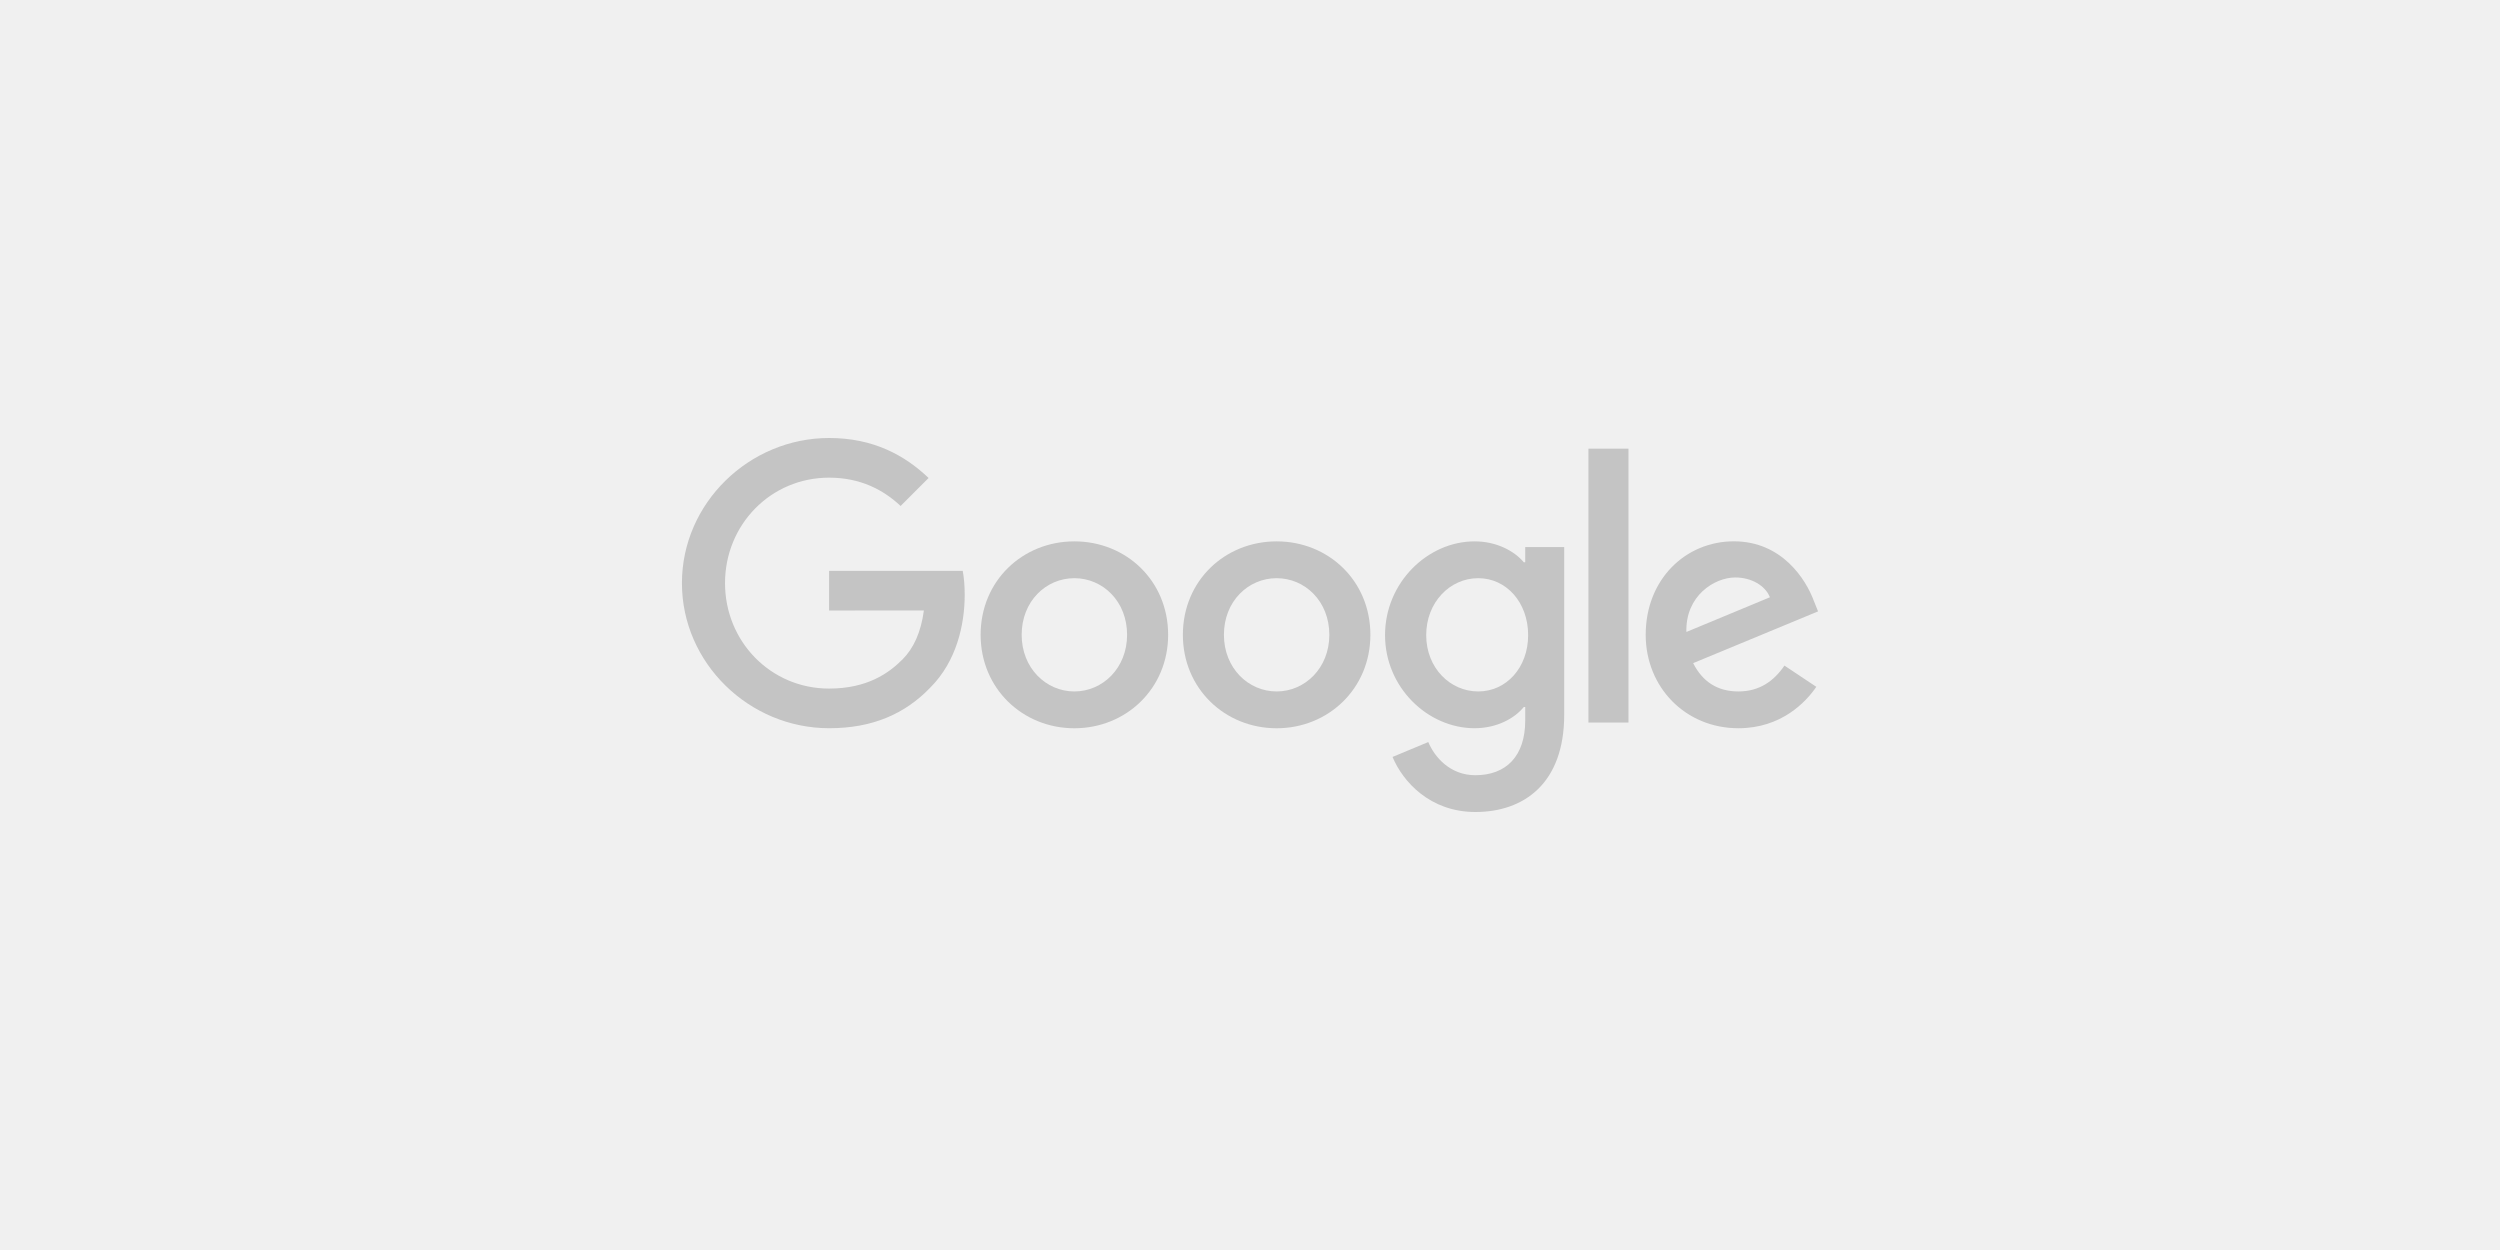
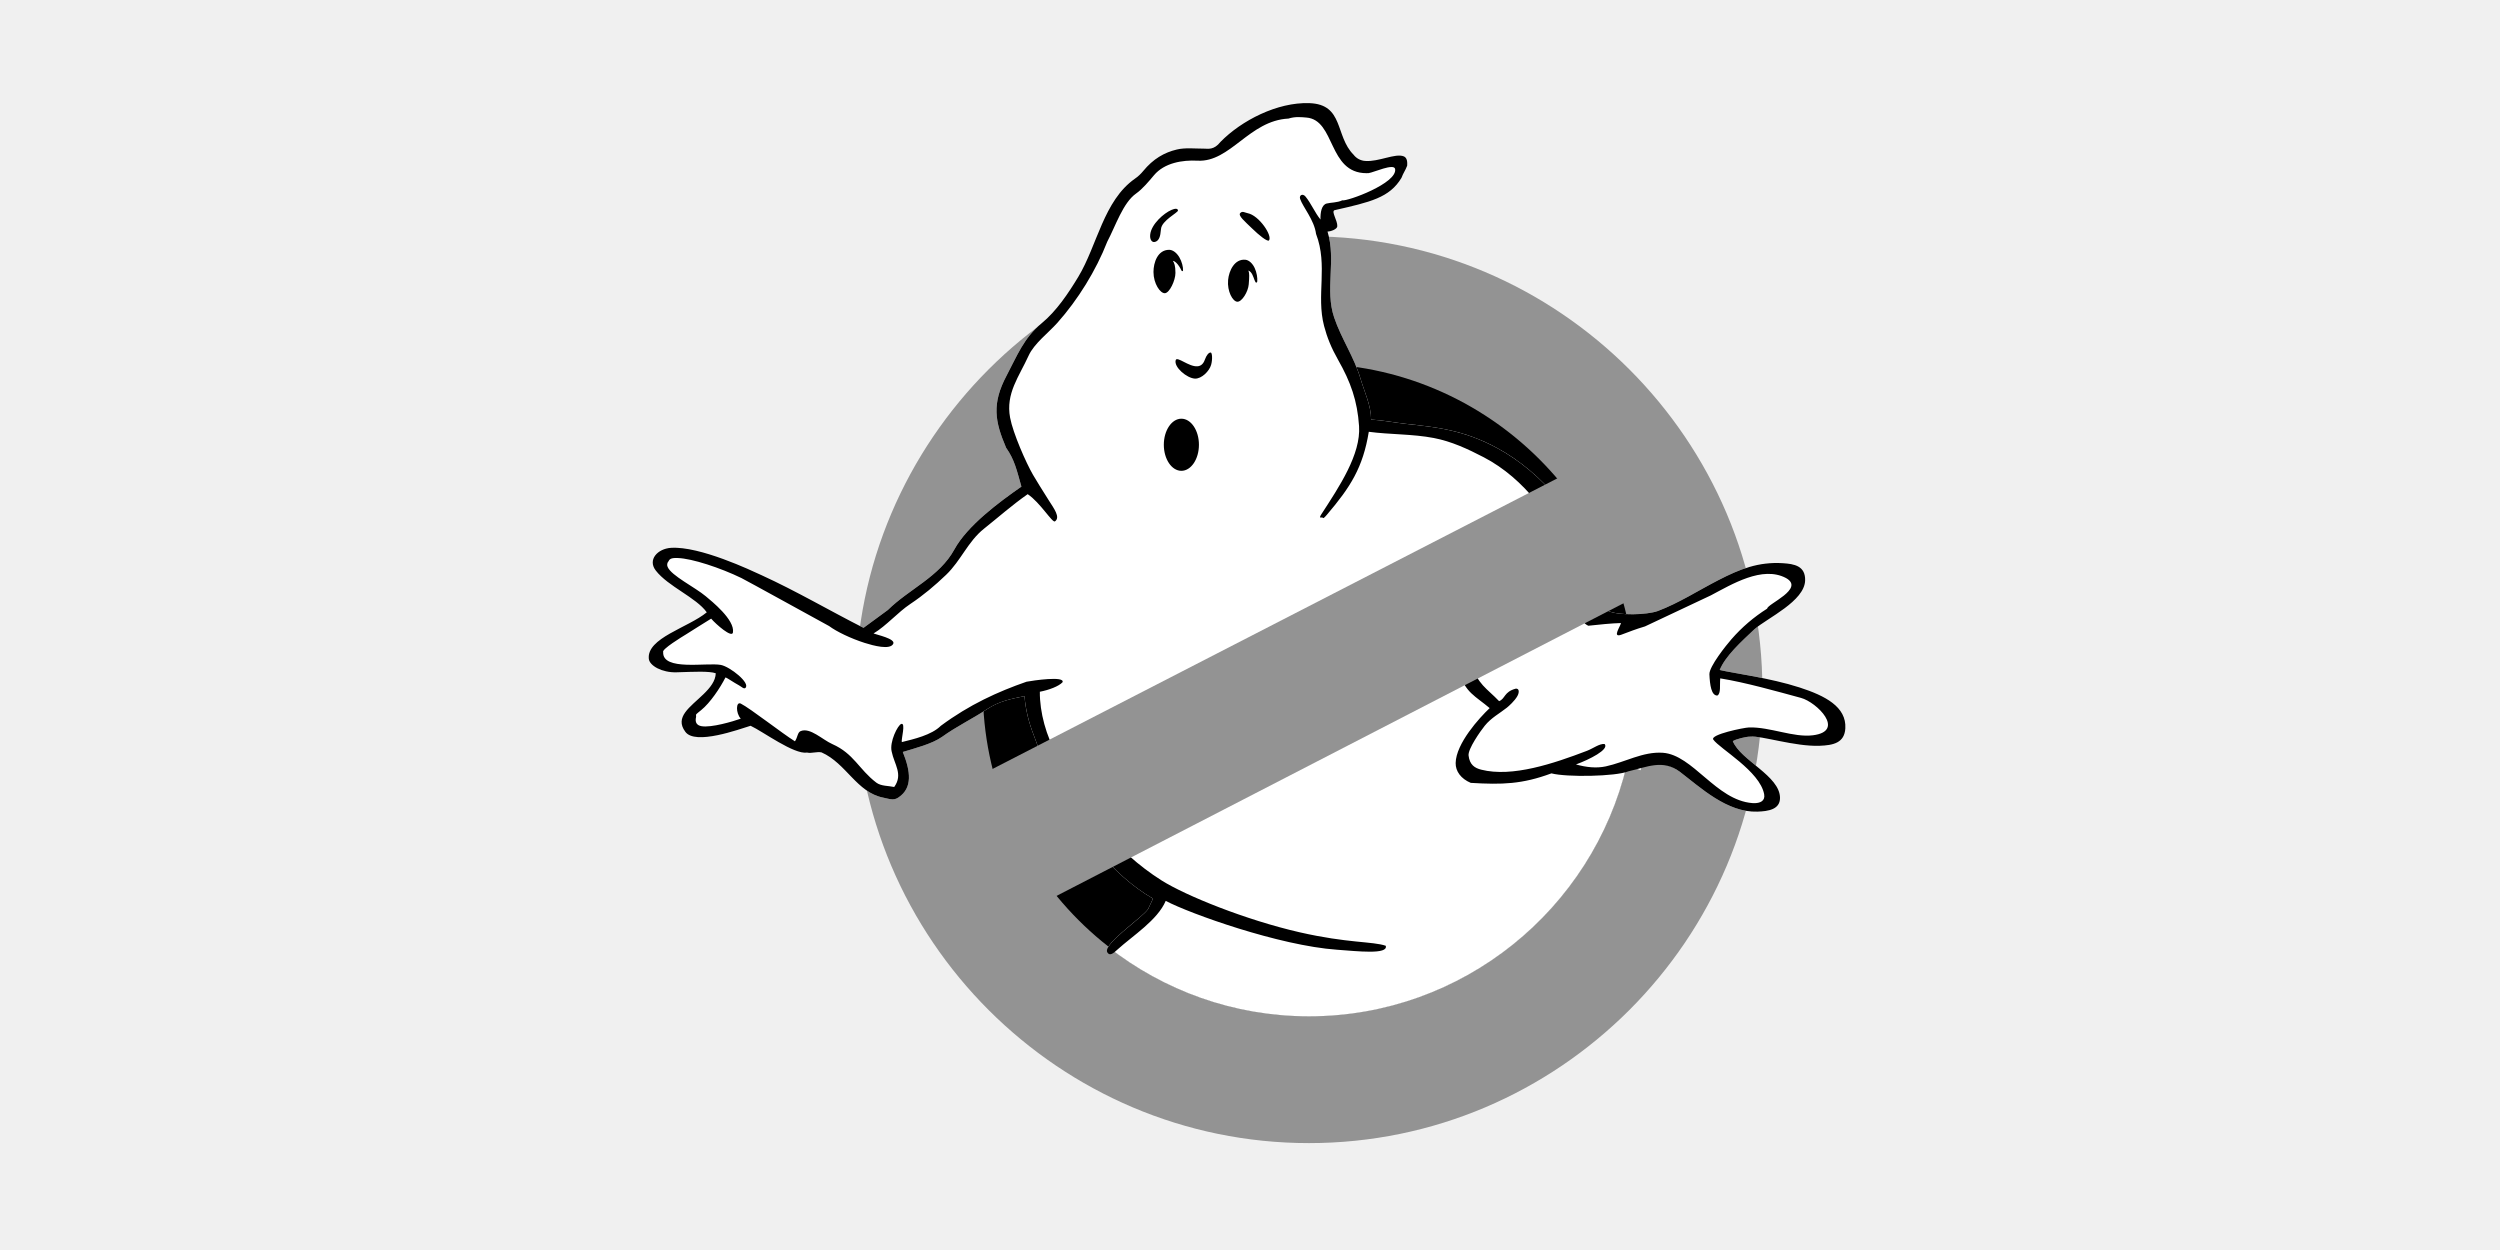
<svg xmlns="http://www.w3.org/2000/svg" width="176" height="88" viewBox="0 0 176 88" fill="none">
-   <path d="M82.237 44.691C82.237 48.479 79.273 51.27 75.636 51.27C72 51.27 69.036 48.479 69.036 44.691C69.036 40.877 72 38.112 75.636 38.112C79.273 38.112 82.237 40.877 82.237 44.691ZM79.347 44.691C79.347 42.324 77.63 40.704 75.636 40.704C73.643 40.704 71.925 42.324 71.925 44.691C71.925 47.035 73.643 48.678 75.636 48.678C77.63 48.678 79.347 47.032 79.347 44.691Z" fill="#C4C4C4" />
-   <path d="M96.475 44.691C96.475 48.479 93.511 51.27 89.875 51.27C86.238 51.27 83.274 48.479 83.274 44.691C83.274 40.879 86.238 38.112 89.875 38.112C93.511 38.112 96.475 40.877 96.475 44.691ZM93.585 44.691C93.585 42.324 91.868 40.704 89.875 40.704C87.881 40.704 86.164 42.324 86.164 44.691C86.164 47.035 87.881 48.678 89.875 48.678C91.868 48.678 93.585 47.032 93.585 44.691Z" fill="#C4C4C4" />
-   <path d="M110.12 38.509V50.321C110.12 55.18 107.254 57.165 103.867 57.165C100.678 57.165 98.759 55.032 98.035 53.288L100.551 52.24C100.998 53.311 102.096 54.575 103.864 54.575C106.032 54.575 107.376 53.237 107.376 50.719V49.773H107.275C106.628 50.57 105.382 51.267 103.81 51.267C100.521 51.267 97.507 48.402 97.507 44.715C97.507 41.001 100.521 38.112 103.81 38.112C105.38 38.112 106.626 38.809 107.275 39.583H107.376V38.512H110.12V38.509ZM107.581 44.715C107.581 42.398 106.036 40.704 104.069 40.704C102.076 40.704 100.405 42.398 100.405 44.715C100.405 47.008 102.076 48.678 104.069 48.678C106.036 48.678 107.581 47.008 107.581 44.715Z" fill="#C4C4C4" />
-   <path d="M114.644 31.586V50.867H111.825V31.586H114.644Z" fill="#C4C4C4" />
-   <path d="M125.625 46.857L127.868 48.352C127.144 49.422 125.399 51.268 122.386 51.268C118.648 51.268 115.857 48.378 115.857 44.688C115.857 40.776 118.672 38.109 122.062 38.109C125.477 38.109 127.147 40.826 127.692 42.294L127.992 43.042L119.197 46.685C119.87 48.005 120.918 48.678 122.386 48.678C123.857 48.678 124.878 47.954 125.625 46.857ZM118.722 44.49L124.602 42.048C124.278 41.227 123.305 40.654 122.16 40.654C120.692 40.654 118.648 41.95 118.722 44.49Z" fill="#C4C4C4" />
-   <path d="M58.369 42.98V40.188H67.776C67.867 40.675 67.915 41.25 67.915 41.873C67.915 43.967 67.343 46.557 65.497 48.402C63.703 50.271 61.41 51.267 58.372 51.267C52.742 51.267 48.008 46.681 48.008 41.051C48.008 35.421 52.742 30.835 58.372 30.835C61.487 30.835 63.706 32.057 65.373 33.65L63.403 35.62C62.208 34.499 60.588 33.627 58.369 33.627C54.258 33.627 51.042 36.94 51.042 41.051C51.042 45.163 54.258 48.476 58.369 48.476C61.036 48.476 62.555 47.405 63.528 46.432C64.317 45.643 64.836 44.516 65.041 42.977L58.369 42.98Z" fill="#C4C4C4" />
+   <g clip-path="url(#clip0_2063_28462)">
+     <path fill-rule="evenodd" clip-rule="evenodd" d="M92.153 16.636C109.733 16.636 124.072 30.974 124.072 48.555C124.072 66.136 109.733 80.475 92.153 80.475C74.572 80.475 60.234 66.136 60.234 48.555C60.234 30.975 74.572 16.636 92.153 16.636Z" fill="#939393" />
+     <path fill-rule="evenodd" clip-rule="evenodd" d="M92.153 25.595C104.798 25.595 115.113 35.909 115.113 48.555C115.113 61.202 104.798 71.516 92.153 71.516C79.506 71.516 69.192 61.202 69.192 48.555C69.192 35.909 79.506 25.595 92.153 25.595Z" fill="black" />
+     <path d="M115.539 53.997C116.495 53.693 117.299 53.598 118.273 54.341C119.694 55.423 121.583 57.213 123.722 57.139C124.492 57.113 125.313 56.985 125.313 56.173C125.314 54.616 122.526 53.527 121.989 52.173C122.206 52.033 122.935 51.848 123.236 51.856C123.952 51.774 126.378 52.566 128.094 52.503C129.063 52.468 129.852 52.3 129.911 51.278C130 49.759 128.49 48.977 126.689 48.396C124.582 47.715 122.065 47.402 121.065 47.165C121.467 46.185 122.547 45.205 123.511 44.297C124.442 43.495 127.046 42.318 127.081 40.856C127.106 39.844 126.328 39.697 125.506 39.647C123.776 39.541 122.476 40.069 120.994 40.829C119.579 41.555 118.206 42.45 116.699 43.018C116.306 43.155 115.629 43.237 114.955 43.243C114.239 43.251 113.527 43.173 113.171 42.989C112.475 42.559 112.153 40.857 112.033 40.082C111.484 36.534 108.452 33.198 105.418 31.552C103.074 30.281 101.191 30.078 98.984 29.84C98.172 29.752 97.338 29.58 96.526 29.537C96.525 28.555 96.058 27.597 95.779 26.655C95.329 25.134 94.432 23.853 93.924 22.351C93.258 20.382 94.079 18.331 93.458 16.3C93.693 16.296 94.139 16.136 94.146 15.922C94.162 15.514 93.713 14.906 93.945 14.798C96.462 14.223 97.82 13.929 98.667 12.514L98.666 12.514C98.791 12.177 98.939 12.002 99.064 11.665C99.096 11.28 99.005 11.081 98.827 11.006C98.243 10.764 97.059 11.399 96.123 11.329C95.961 11.321 95.802 11.277 95.659 11.201C95.515 11.126 95.39 11.019 95.291 10.89C93.976 9.574 94.626 7.341 92.175 7.258C89.921 7.182 87.396 8.482 85.923 9.987C85.462 10.572 85.056 10.462 84.79 10.462C84.087 10.463 83.453 10.382 82.85 10.524C81.969 10.732 81.189 11.177 80.478 12.042C80.311 12.246 80.116 12.427 79.899 12.577C77.687 14.125 77.243 17.282 75.907 19.492C75.216 20.637 74.376 21.897 73.338 22.75C72.063 23.799 71.602 25.051 70.864 26.439C69.813 28.418 70.038 29.67 70.83 31.521C71.437 32.375 71.59 33.152 71.907 34.257C70.331 35.352 68.103 37.003 67.186 38.681C66.137 40.605 64.004 41.462 62.506 42.941C61.967 43.327 61.33 43.812 60.791 44.198C58.399 42.984 56.07 41.614 53.609 40.489C52.893 40.162 49.275 38.437 47.239 38.566C46.296 38.626 45.576 39.402 46.166 40.164C47.036 41.29 49.012 42.064 49.755 43.107C48.436 44.188 45.518 44.916 45.676 46.382C45.728 46.869 46.615 47.361 47.628 47.33C48.865 47.292 49.912 47.235 50.388 47.397C50.362 48.489 48.839 49.306 48.238 50.15C47.943 50.562 47.856 50.999 48.245 51.516C48.935 52.482 52.036 51.339 52.841 51.094C53.733 51.514 55.898 53.126 56.819 52.981C57.147 53.053 57.508 52.895 57.835 52.968C59.582 53.74 60.308 55.791 62.194 56.155C62.574 56.229 62.915 56.392 63.268 56.127C64.247 55.459 64.11 54.308 63.558 52.936C64.374 52.688 65.641 52.362 66.32 51.871V51.872C67.32 51.15 68.44 50.614 69.469 49.935C70.337 49.362 71.126 49.212 72.124 49.005C72.201 49.971 72.429 50.867 72.781 51.769C73.255 52.986 73.626 54.402 74.276 55.52C75.957 58.416 78.209 61.558 81.172 63.261L81.061 63.498L80.825 63.999H80.826C80.458 64.532 78.467 65.895 78.019 66.669C81.922 69.724 86.83 71.549 92.153 71.549C102.992 71.549 112.122 63.981 114.527 53.859L115.503 54.224L115.539 53.997Z" fill="white" />
+     <path d="M82.77 25.353C82.859 25.054 83.696 25.838 84.305 25.787C84.508 25.77 84.703 25.654 84.816 25.334C84.935 24.997 85.101 24.809 85.234 24.817C85.338 24.824 85.372 25.297 85.263 25.684C85.141 26.123 84.591 26.678 84.119 26.654C83.558 26.625 82.624 25.846 82.77 25.353ZM87.889 19.045C87.966 19.252 87.952 19.488 87.911 20.017C87.869 20.545 87.426 21.261 87.104 21.242C86.782 21.224 86.384 20.509 86.458 19.711C86.518 19.06 86.91 18.214 87.674 18.286C87.932 18.311 88.177 18.548 88.327 18.864C88.478 19.18 88.531 19.575 88.513 19.792C88.507 19.88 88.464 19.894 88.441 19.896C88.403 19.9 88.372 19.851 88.319 19.718C88.23 19.493 88.145 19.145 87.889 19.045ZM82.572 18.365C82.665 18.517 82.751 18.685 82.751 19.214C82.751 19.742 82.334 20.631 82.005 20.642C81.677 20.654 81.205 19.965 81.205 19.148C81.205 18.481 81.501 17.587 82.309 17.587C82.573 17.587 82.844 17.805 83.025 18.112C83.208 18.419 83.298 18.812 83.286 19.037C83.287 19.116 83.193 19.1 83.171 19.037C83.127 18.94 83.076 18.846 83.017 18.757C82.896 18.572 82.731 18.384 82.572 18.365ZM83.169 29.477C83.85 29.477 84.405 30.302 84.405 31.311C84.405 32.322 83.85 33.146 83.169 33.146C82.488 33.146 81.933 32.322 81.933 31.311C81.933 30.302 82.488 29.477 83.169 29.477ZM63.455 50.963C63.773 50.878 63.439 52.029 63.486 52.243C64.33 52.033 65.579 51.751 66.235 51.096C68.247 49.603 70.258 48.692 72.269 47.993C72.725 47.908 74.986 47.571 74.803 48.03C74.536 48.316 73.854 48.574 73.205 48.699C73.192 50.148 73.652 51.826 74.426 53.179C75.8 56.618 78.615 59.99 81.774 61.982C83.477 63.056 87.689 64.759 91.482 65.63C94.878 66.408 96.637 66.266 97.556 66.582C97.754 67.223 95.54 66.961 94.127 66.861C90.052 66.572 83.769 64.32 82.066 63.422C81.495 64.776 79.73 65.885 78.668 66.85C78.401 67.093 78.134 67.335 77.959 67.052C77.604 66.477 80.383 64.641 80.827 64H80.825L81.172 63.262C78.21 61.559 75.958 58.417 74.276 55.522C73.627 54.404 73.255 52.988 72.781 51.771C72.43 50.869 72.202 49.973 72.124 49.007C71.127 49.213 70.337 49.364 69.469 49.937C68.44 50.615 67.321 51.151 66.321 51.874V51.873C65.641 52.364 64.375 52.689 63.558 52.938C64.111 54.31 64.248 55.46 63.269 56.129C62.916 56.393 62.574 56.23 62.194 56.157C60.309 55.792 59.583 53.742 57.836 52.969C57.508 52.897 57.147 53.055 56.82 52.983C55.898 53.128 53.734 51.515 52.842 51.095C52.036 51.34 48.935 52.484 48.246 51.517C47.857 51 47.944 50.563 48.238 50.151C48.84 49.308 50.362 48.49 50.388 47.398C49.912 47.236 48.865 47.293 47.629 47.331C46.616 47.363 45.728 46.871 45.676 46.383C45.519 44.917 48.437 44.189 49.756 43.108C49.013 42.065 47.036 41.291 46.166 40.166C45.576 39.403 46.296 38.627 47.24 38.567C49.276 38.438 52.893 40.163 53.61 40.491C56.071 41.616 58.399 42.986 60.792 44.2C61.33 43.813 61.968 43.329 62.507 42.942C64.004 41.464 66.137 40.607 67.187 38.683C68.104 37.004 70.332 35.354 71.908 34.258C71.591 33.153 71.437 32.377 70.831 31.523C70.039 29.672 69.814 28.42 70.865 26.441C71.602 25.052 72.064 23.801 73.338 22.752C74.376 21.898 75.216 20.639 75.908 19.494C77.244 17.284 77.688 14.127 79.9 12.578C80.117 12.428 80.311 12.248 80.478 12.043C81.189 11.178 81.969 10.734 82.85 10.525C83.454 10.383 84.087 10.464 84.791 10.464C85.057 10.464 85.462 10.574 85.923 9.988C87.397 8.484 89.922 7.183 92.176 7.26C94.626 7.343 93.977 9.575 95.292 10.891C95.39 11.021 95.516 11.127 95.659 11.203C95.803 11.278 95.961 11.322 96.124 11.331C97.06 11.401 98.243 10.765 98.827 11.008C99.006 11.082 99.097 11.282 99.064 11.667C98.939 12.004 98.791 12.178 98.667 12.515L98.668 12.516C97.82 13.93 96.462 14.225 93.945 14.8C93.713 14.907 94.162 15.515 94.147 15.924C94.139 16.138 93.693 16.297 93.458 16.302C94.08 18.333 93.259 20.383 93.924 22.352C94.433 23.854 95.33 25.135 95.78 26.656C96.059 27.598 96.526 28.556 96.527 29.539C97.338 29.581 98.173 29.754 98.985 29.841C101.191 30.079 103.075 30.282 105.418 31.554C108.452 33.2 111.485 36.535 112.034 40.084C112.154 40.859 112.476 42.561 113.171 42.99C113.528 43.174 114.239 43.251 114.956 43.245C115.63 43.238 116.307 43.157 116.699 43.02C118.207 42.451 119.58 41.556 120.995 40.831C122.476 40.071 123.776 39.542 125.506 39.648C126.329 39.698 127.107 39.846 127.082 40.858C127.047 42.32 124.443 43.497 123.511 44.299C122.548 45.206 121.468 46.187 121.066 47.166C122.065 47.404 124.583 47.716 126.69 48.397C128.491 48.979 130.001 49.76 129.912 51.279C129.852 52.301 129.063 52.469 128.095 52.504C126.378 52.568 123.952 51.775 123.237 51.858C122.936 51.849 122.206 52.034 121.99 52.175C122.527 53.529 125.314 54.618 125.313 56.175C125.313 56.986 124.493 57.114 123.723 57.14C121.584 57.214 119.695 55.425 118.274 54.343C117.074 53.428 115.929 54.01 114.643 54.3C113.732 54.671 110.288 54.726 109.22 54.445C107.154 55.21 105.756 55.247 103.541 55.114C102.849 54.823 102.467 54.295 102.478 53.716C102.503 52.345 104.144 50.539 104.873 49.851C103.882 49.013 103.121 48.731 102.767 47.368C102.574 46.622 102.905 45.9 103.249 46.521C103.298 46.61 103.596 46.633 103.633 46.785C103.992 48.154 104.674 48.459 105.537 49.361C105.976 49.19 105.875 48.709 106.698 48.484C106.953 48.446 106.974 48.725 106.828 48.995C106.638 49.342 106.213 49.717 106.087 49.817C105.573 50.228 104.986 50.524 104.525 51.094C104.219 51.473 103.337 52.729 103.387 53.186C103.46 53.845 103.827 54.071 104.277 54.185C106.458 54.74 109.374 53.754 111.724 52.857C112.16 52.69 112.607 52.337 112.964 52.378C113.317 52.76 111.878 53.479 110.947 53.817C111.669 54.018 112.383 54.097 113.049 53.953C114.411 53.658 115.661 52.9 117.061 52.995C119.176 53.139 120.813 56.335 123.359 56.537C123.391 56.539 123.421 56.541 123.452 56.542C123.912 56.556 124.285 56.389 124.197 55.913C123.896 54.288 121.063 52.707 120.616 52.068C120.367 51.712 122.783 51.221 123.131 51.212C124.614 51.171 126.259 51.935 127.626 51.764C129.953 51.473 127.902 49.433 126.789 49.132C125.043 48.659 122.914 48.052 121.105 47.757C121.057 48.213 121.169 48.828 120.899 48.967C120.479 48.973 120.375 48.223 120.342 47.473C120.318 46.927 121.537 45.408 121.896 44.999C122.624 44.163 123.471 43.438 124.41 42.847C124.41 42.519 127.095 41.45 125.731 40.692C124.065 39.811 121.914 41.14 120.44 41.916L115.808 44.099C115.091 44.315 114.82 44.432 114.12 44.691C113.487 44.906 114.08 44.096 114.116 43.862C113.444 43.881 112.577 43.969 111.818 44.052C110.69 43.563 111.092 40.846 110.632 39.631C109.477 36.606 107.31 33.678 104.457 32.192C103.323 31.602 102.183 31.075 100.945 30.836C99.45 30.548 97.846 30.597 96.363 30.398C95.952 32.921 95.064 34.302 93.41 36.243C93.17 36.525 93.159 36.49 93.097 36.433C93.06 36.4 92.797 36.553 93.021 36.208C94.286 34.258 95.812 31.986 95.678 29.997C95.557 28.216 95.094 26.901 94.195 25.321C93.724 24.493 93.422 23.741 93.215 22.949C92.649 20.784 93.504 18.702 92.65 16.467C92.523 15.486 91.727 14.584 91.529 14.004C91.442 13.747 91.704 13.591 91.908 13.838C92.299 14.313 92.57 14.977 92.962 15.453C92.946 14.955 93.041 14.419 93.396 14.328C93.695 14.252 94.146 14.271 94.491 14.105C94.834 14.191 98.404 12.896 98.215 11.893C98.137 11.48 96.693 12.142 96.363 12.185V12.186C96.31 12.19 96.257 12.192 96.204 12.192C93.473 12.191 94.031 8.433 91.962 8.275C91.601 8.247 91.184 8.195 90.709 8.348C87.949 8.484 86.611 11.437 84.308 11.312C83.25 11.255 81.977 11.46 81.241 12.336C80.887 12.757 80.431 13.308 79.981 13.624C79.06 14.268 78.532 15.918 77.953 17.011C77.157 19.049 75.888 21.101 74.437 22.729C73.814 23.427 72.803 24.184 72.416 25.035C71.744 26.514 70.791 27.695 71.111 29.403C71.317 30.504 72.237 32.587 72.723 33.426C72.904 33.739 73.377 34.507 73.821 35.204C74.213 35.819 74.666 36.42 74.269 36.705C74.09 36.834 73.228 35.373 72.349 34.789C71.249 35.56 70.307 36.397 69.268 37.225C68.139 38.126 67.66 39.454 66.607 40.466C65.82 41.22 65.001 41.91 64.093 42.515C63.194 43.114 62.42 44.04 61.497 44.596C61.723 44.69 63.06 44.967 62.884 45.324C62.664 45.772 61.487 45.456 60.871 45.26C59.893 44.948 58.882 44.458 58.369 44.074C57.772 43.751 52.501 40.842 52.197 40.695C50.729 39.981 48.712 39.314 47.718 39.285C47.387 39.275 47.155 39.293 47.069 39.506C47.018 39.559 46.985 39.627 46.973 39.7C46.961 39.773 46.972 39.847 47.003 39.914C47.258 40.528 48.926 41.339 49.688 41.979C50.071 42.301 51.746 43.628 51.6 44.525C51.532 44.938 50.41 43.955 50.065 43.552C49.494 43.894 48.812 44.345 48.245 44.693V44.692C48.053 44.81 46.557 45.715 46.687 45.91C46.626 47.254 49.754 46.627 50.743 46.81C51.389 46.929 52.877 48.107 52.466 48.439C52.358 48.517 52.197 48.341 52.022 48.246C51.637 48.04 51.184 47.713 51.073 47.692C50.703 48.422 49.995 49.484 49.362 49.992C49.335 50.014 48.985 50.288 48.999 50.314L49.006 50.463C48.902 50.877 49.074 51.067 49.384 51.123C50.065 51.246 51.609 50.788 52.15 50.594C51.785 50.194 51.807 49.361 52.154 49.534C52.802 49.857 55.104 51.66 55.964 52.188C56.16 51.901 56.142 51.563 56.365 51.47C57.034 51.193 57.896 52.075 58.595 52.384C60.117 53.057 60.461 54.157 61.691 55.096C62.027 55.352 62.552 55.314 62.952 55.404C63.596 54.515 62.953 53.801 62.776 52.918C62.602 52.242 63.209 51.029 63.455 50.963ZM81.688 16.491C81.623 16.858 81.465 17.008 81.27 17.037C81.094 17.063 80.933 16.864 80.974 16.509C81.056 15.782 81.924 15.013 82.475 14.777C82.726 14.668 82.923 14.664 82.929 14.821C82.935 14.971 81.784 15.525 81.735 16.119C81.719 16.243 81.704 16.367 81.688 16.491ZM87.32 14.992C87.471 14.834 87.648 14.974 87.834 15.008C88.64 15.16 89.612 16.618 89.331 16.933C89.197 17.01 88.642 16.567 88.147 16.084C87.651 15.6 87.124 15.168 87.32 14.992Z" fill="black" />
+     <path d="M115.677 41.757L111.247 32.848L65.631 56.317L69.916 65.375L115.677 41.757Z" fill="#939393" />
+   </g>
+   <defs>
+     <clipPath id="clip0_2063_28462">
+       <rect width="84.344" height="74" fill="white" transform="translate(45.6344 7)" />
+     </clipPath>
+   </defs>
</svg>
